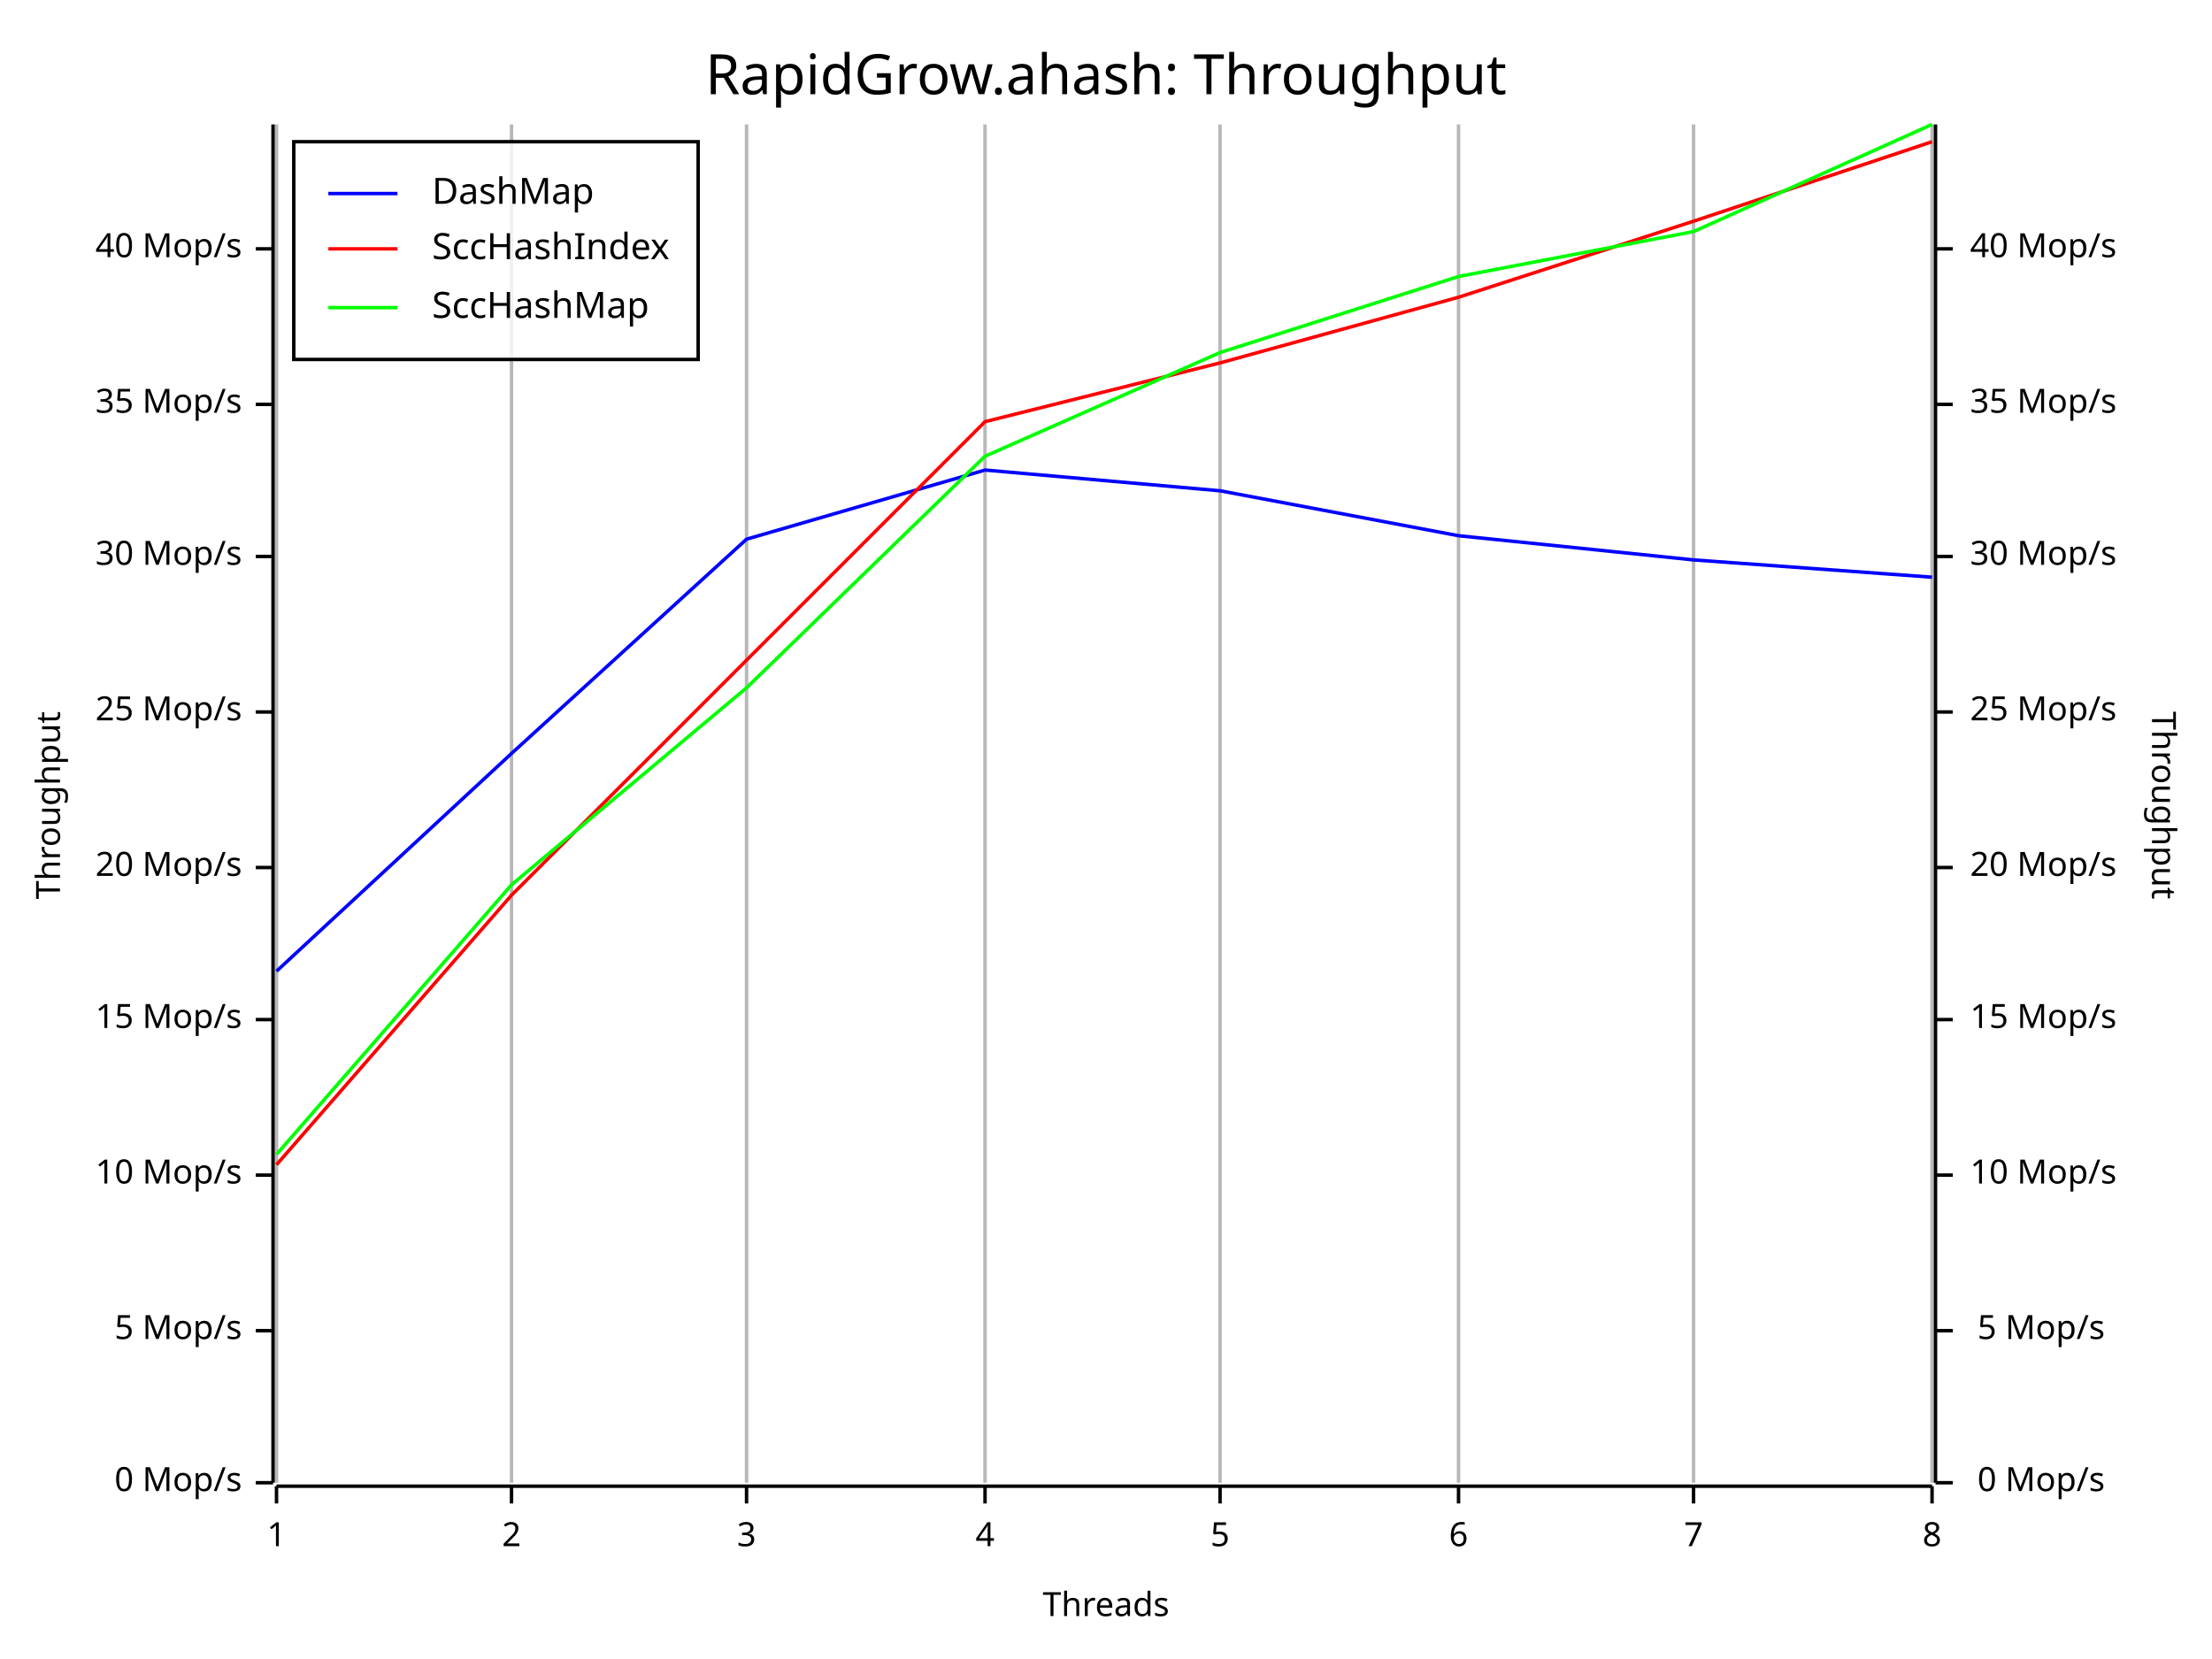
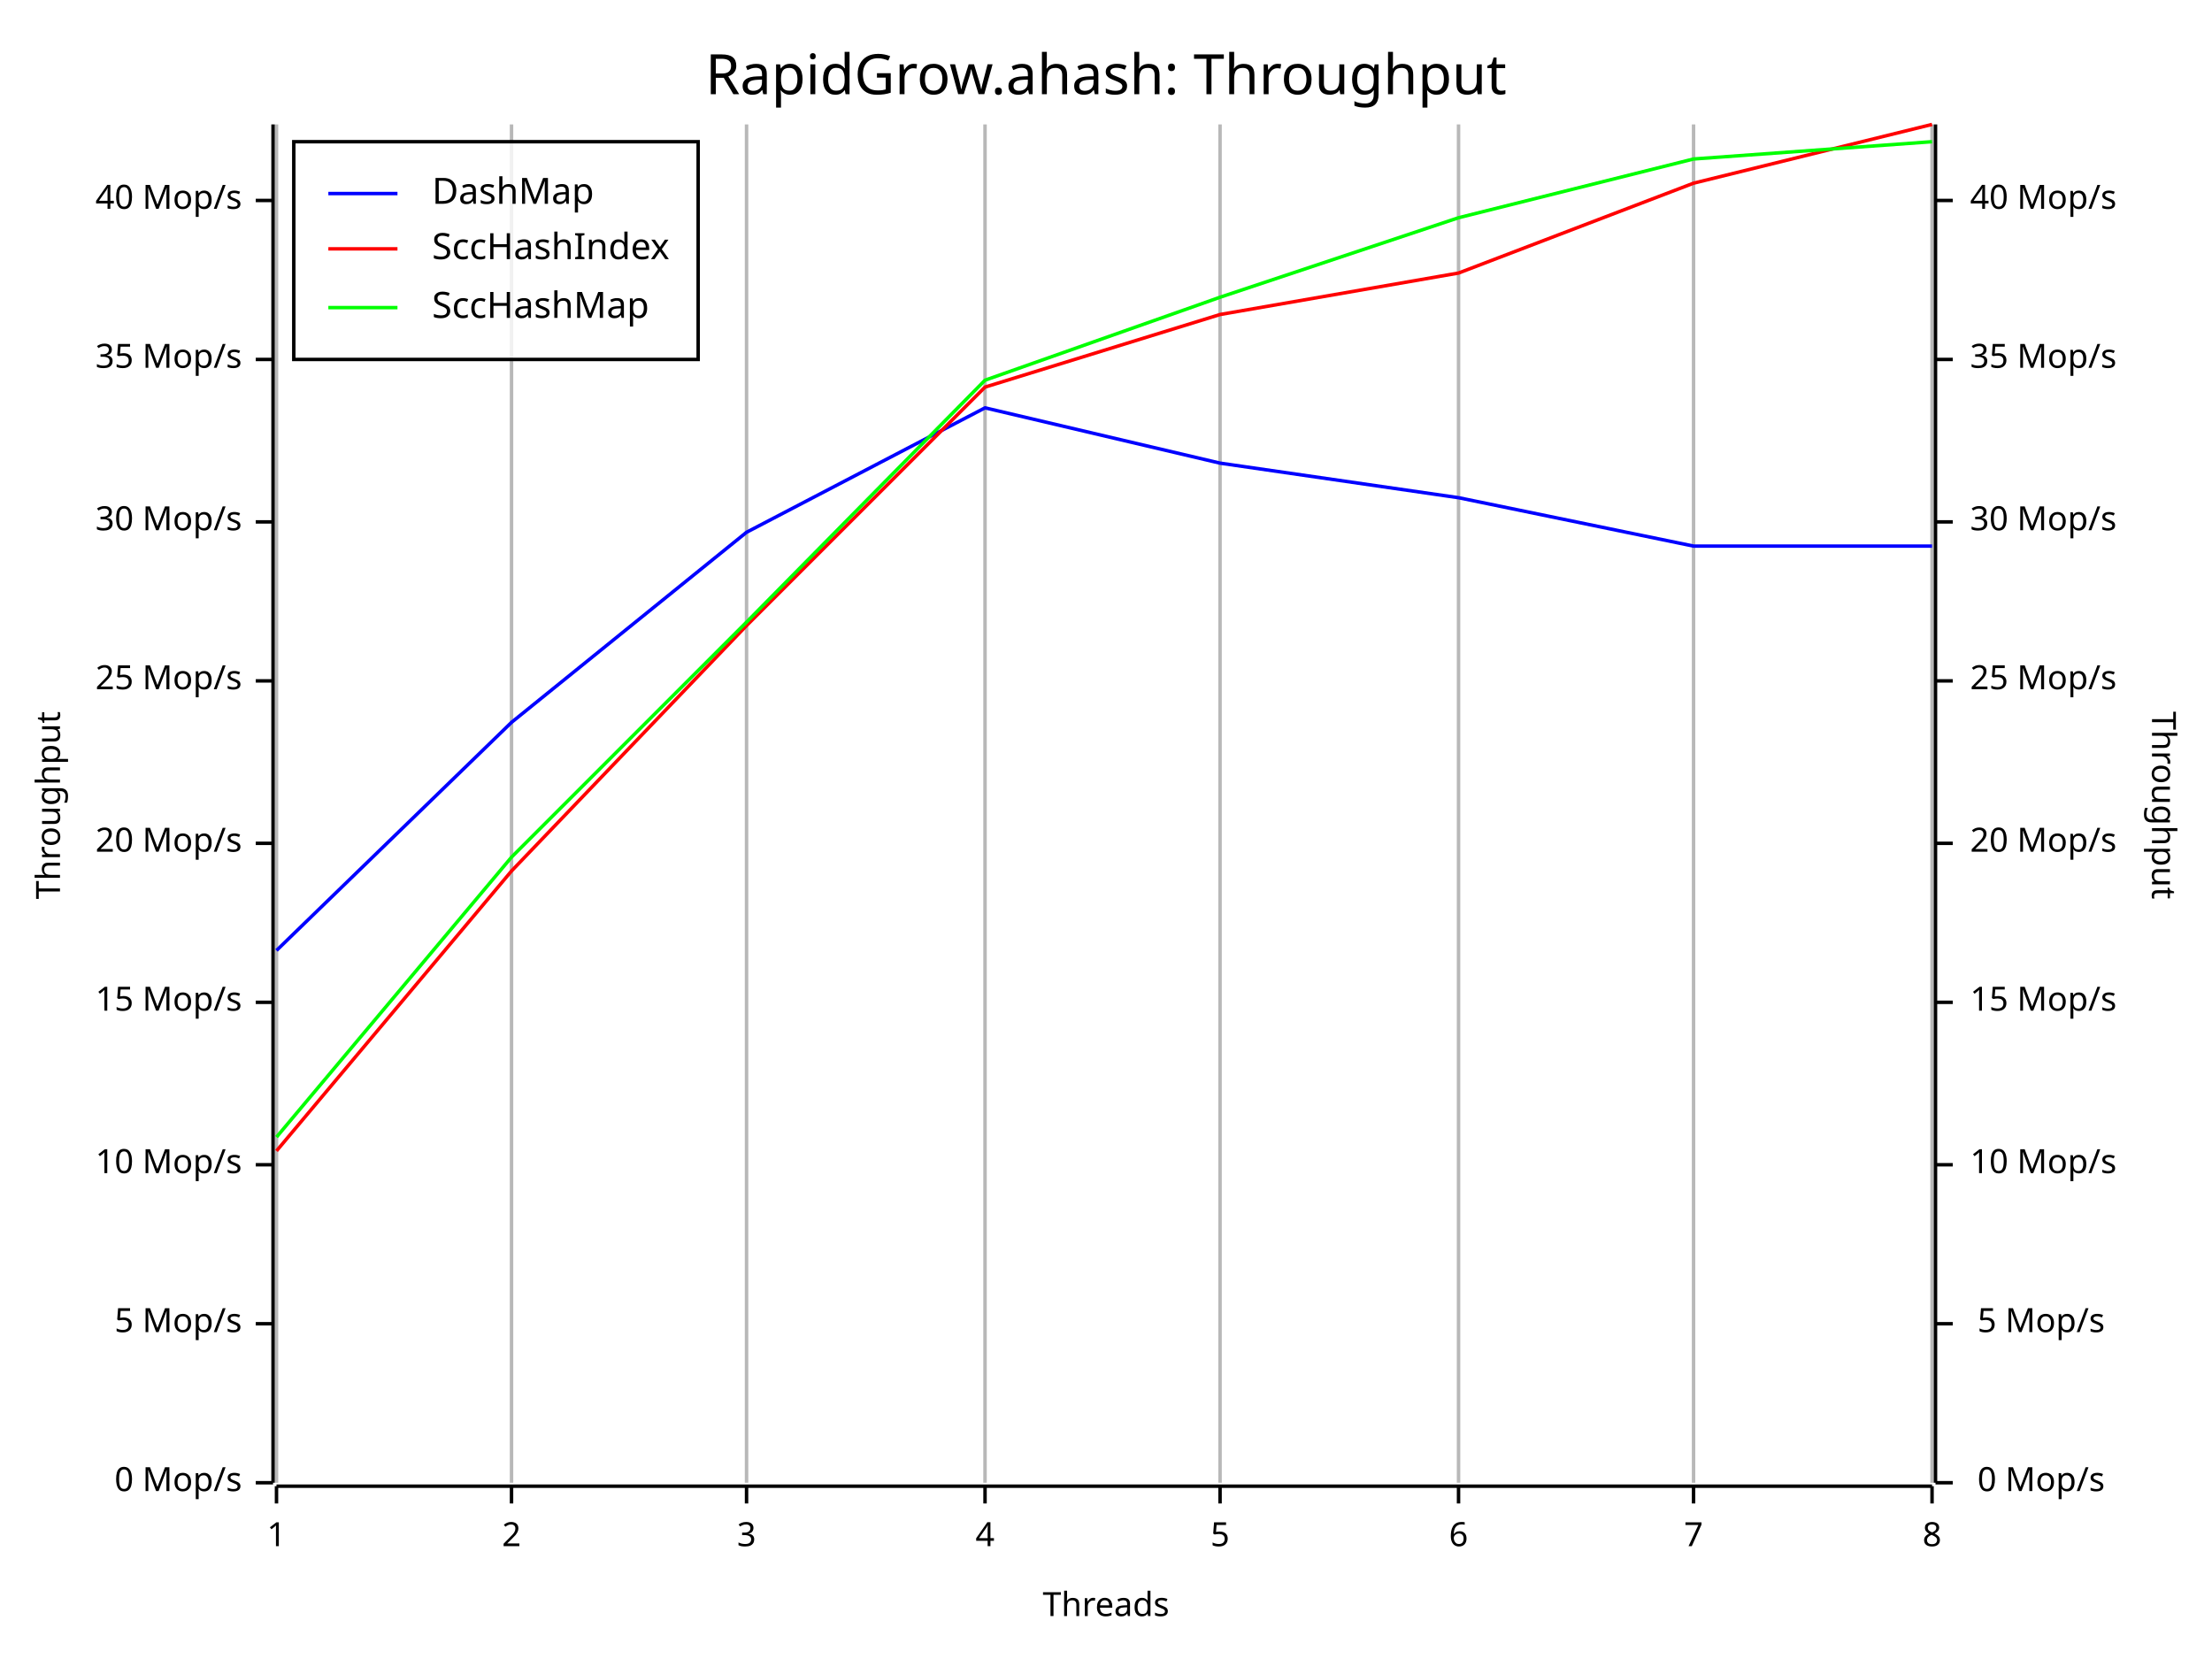
<svg xmlns="http://www.w3.org/2000/svg" width="640" height="480" viewBox="0 0 640 480">
  <rect x="0" y="0" width="640" height="480" opacity="1" fill="#FFFFFF" stroke="none" />
  <text x="320" y="15" dy="0.76em" text-anchor="middle" font-family="Fira Code" font-size="16.129" opacity="1" fill="#000000">
RapidGrow.ahash: Throughput
</text>
  <line opacity="0.1" stroke="#000000" stroke-width="1" x1="80" y1="429" x2="80" y2="36" />
  <line opacity="0.1" stroke="#000000" stroke-width="1" x1="148" y1="429" x2="148" y2="36" />
  <line opacity="0.1" stroke="#000000" stroke-width="1" x1="216" y1="429" x2="216" y2="36" />
  <line opacity="0.1" stroke="#000000" stroke-width="1" x1="285" y1="429" x2="285" y2="36" />
  <line opacity="0.1" stroke="#000000" stroke-width="1" x1="353" y1="429" x2="353" y2="36" />
  <line opacity="0.1" stroke="#000000" stroke-width="1" x1="422" y1="429" x2="422" y2="36" />
  <line opacity="0.1" stroke="#000000" stroke-width="1" x1="490" y1="429" x2="490" y2="36" />
  <line opacity="0.1" stroke="#000000" stroke-width="1" x1="559" y1="429" x2="559" y2="36" />
  <text x="10" y="233" dy="0.76em" text-anchor="middle" font-family="sans-serif" font-size="9.677" opacity="1" fill="#000000" transform="rotate(270, 10, 233)">
Throughput
</text>
  <text x="320" y="470" dy="-0.5ex" text-anchor="middle" font-family="sans-serif" font-size="9.677" opacity="1" fill="#000000">
Threads
</text>
  <text x="630" y="233" dy="0.76em" text-anchor="middle" font-family="sans-serif" font-size="9.677" opacity="1" fill="#000000" transform="rotate(90, 630, 233)">
Throughput
</text>
  <line opacity="0.2" stroke="#000000" stroke-width="1" x1="80" y1="429" x2="80" y2="36" />
  <line opacity="0.2" stroke="#000000" stroke-width="1" x1="148" y1="429" x2="148" y2="36" />
  <line opacity="0.2" stroke="#000000" stroke-width="1" x1="216" y1="429" x2="216" y2="36" />
  <line opacity="0.2" stroke="#000000" stroke-width="1" x1="285" y1="429" x2="285" y2="36" />
  <line opacity="0.2" stroke="#000000" stroke-width="1" x1="353" y1="429" x2="353" y2="36" />
  <line opacity="0.2" stroke="#000000" stroke-width="1" x1="422" y1="429" x2="422" y2="36" />
  <line opacity="0.2" stroke="#000000" stroke-width="1" x1="490" y1="429" x2="490" y2="36" />
  <line opacity="0.2" stroke="#000000" stroke-width="1" x1="559" y1="429" x2="559" y2="36" />
  <polyline fill="none" opacity="1" stroke="#000000" stroke-width="1" points="79,36 79,429 " />
  <text x="70" y="429" dy="0.5ex" text-anchor="end" font-family="sans-serif" font-size="9.677" opacity="1" fill="#000000">
0 Mop/s
</text>
  <polyline fill="none" opacity="1" stroke="#000000" stroke-width="1" points="74,429 79,429 " />
-   <text x="70" y="385" dy="0.5ex" text-anchor="end" font-family="sans-serif" font-size="9.677" opacity="1" fill="#000000">
+   <text x="70" y="383" dy="0.5ex" text-anchor="end" font-family="sans-serif" font-size="9.677" opacity="1" fill="#000000">
5 Mop/s
</text>
-   <polyline fill="none" opacity="1" stroke="#000000" stroke-width="1" points="74,385 79,385 " />
-   <text x="70" y="340" dy="0.5ex" text-anchor="end" font-family="sans-serif" font-size="9.677" opacity="1" fill="#000000">
+   <polyline fill="none" opacity="1" stroke="#000000" stroke-width="1" points="74,383 79,383 " />
+   <text x="70" y="337" dy="0.5ex" text-anchor="end" font-family="sans-serif" font-size="9.677" opacity="1" fill="#000000">
10 Mop/s
</text>
-   <polyline fill="none" opacity="1" stroke="#000000" stroke-width="1" points="74,340 79,340 " />
-   <text x="70" y="295" dy="0.5ex" text-anchor="end" font-family="sans-serif" font-size="9.677" opacity="1" fill="#000000">
+   <polyline fill="none" opacity="1" stroke="#000000" stroke-width="1" points="74,337 79,337 " />
+   <text x="70" y="290" dy="0.5ex" text-anchor="end" font-family="sans-serif" font-size="9.677" opacity="1" fill="#000000">
15 Mop/s
</text>
-   <polyline fill="none" opacity="1" stroke="#000000" stroke-width="1" points="74,295 79,295 " />
-   <text x="70" y="251" dy="0.5ex" text-anchor="end" font-family="sans-serif" font-size="9.677" opacity="1" fill="#000000">
+   <polyline fill="none" opacity="1" stroke="#000000" stroke-width="1" points="74,290 79,290 " />
+   <text x="70" y="244" dy="0.5ex" text-anchor="end" font-family="sans-serif" font-size="9.677" opacity="1" fill="#000000">
20 Mop/s
</text>
-   <polyline fill="none" opacity="1" stroke="#000000" stroke-width="1" points="74,251 79,251 " />
-   <text x="70" y="206" dy="0.5ex" text-anchor="end" font-family="sans-serif" font-size="9.677" opacity="1" fill="#000000">
+   <polyline fill="none" opacity="1" stroke="#000000" stroke-width="1" points="74,244 79,244 " />
+   <text x="70" y="197" dy="0.5ex" text-anchor="end" font-family="sans-serif" font-size="9.677" opacity="1" fill="#000000">
25 Mop/s
</text>
-   <polyline fill="none" opacity="1" stroke="#000000" stroke-width="1" points="74,206 79,206 " />
-   <text x="70" y="161" dy="0.5ex" text-anchor="end" font-family="sans-serif" font-size="9.677" opacity="1" fill="#000000">
+   <polyline fill="none" opacity="1" stroke="#000000" stroke-width="1" points="74,197 79,197 " />
+   <text x="70" y="151" dy="0.5ex" text-anchor="end" font-family="sans-serif" font-size="9.677" opacity="1" fill="#000000">
30 Mop/s
</text>
-   <polyline fill="none" opacity="1" stroke="#000000" stroke-width="1" points="74,161 79,161 " />
-   <text x="70" y="117" dy="0.5ex" text-anchor="end" font-family="sans-serif" font-size="9.677" opacity="1" fill="#000000">
+   <polyline fill="none" opacity="1" stroke="#000000" stroke-width="1" points="74,151 79,151 " />
+   <text x="70" y="104" dy="0.5ex" text-anchor="end" font-family="sans-serif" font-size="9.677" opacity="1" fill="#000000">
35 Mop/s
</text>
-   <polyline fill="none" opacity="1" stroke="#000000" stroke-width="1" points="74,117 79,117 " />
-   <text x="70" y="72" dy="0.5ex" text-anchor="end" font-family="sans-serif" font-size="9.677" opacity="1" fill="#000000">
+   <polyline fill="none" opacity="1" stroke="#000000" stroke-width="1" points="74,104 79,104 " />
+   <text x="70" y="58" dy="0.5ex" text-anchor="end" font-family="sans-serif" font-size="9.677" opacity="1" fill="#000000">
40 Mop/s
</text>
-   <polyline fill="none" opacity="1" stroke="#000000" stroke-width="1" points="74,72 79,72 " />
+   <polyline fill="none" opacity="1" stroke="#000000" stroke-width="1" points="74,58 79,58 " />
  <polyline fill="none" opacity="1" stroke="#000000" stroke-width="1" points="80,430 559,430 " />
  <text x="80" y="440" dy="0.76em" text-anchor="middle" font-family="sans-serif" font-size="9.677" opacity="1" fill="#000000">
1
</text>
  <polyline fill="none" opacity="1" stroke="#000000" stroke-width="1" points="80,430 80,435 " />
  <text x="148" y="440" dy="0.76em" text-anchor="middle" font-family="sans-serif" font-size="9.677" opacity="1" fill="#000000">
2
</text>
  <polyline fill="none" opacity="1" stroke="#000000" stroke-width="1" points="148,430 148,435 " />
  <text x="216" y="440" dy="0.76em" text-anchor="middle" font-family="sans-serif" font-size="9.677" opacity="1" fill="#000000">
3
</text>
  <polyline fill="none" opacity="1" stroke="#000000" stroke-width="1" points="216,430 216,435 " />
  <text x="285" y="440" dy="0.76em" text-anchor="middle" font-family="sans-serif" font-size="9.677" opacity="1" fill="#000000">
4
</text>
  <polyline fill="none" opacity="1" stroke="#000000" stroke-width="1" points="285,430 285,435 " />
  <text x="353" y="440" dy="0.76em" text-anchor="middle" font-family="sans-serif" font-size="9.677" opacity="1" fill="#000000">
5
</text>
  <polyline fill="none" opacity="1" stroke="#000000" stroke-width="1" points="353,430 353,435 " />
  <text x="422" y="440" dy="0.76em" text-anchor="middle" font-family="sans-serif" font-size="9.677" opacity="1" fill="#000000">
6
</text>
  <polyline fill="none" opacity="1" stroke="#000000" stroke-width="1" points="422,430 422,435 " />
  <text x="490" y="440" dy="0.76em" text-anchor="middle" font-family="sans-serif" font-size="9.677" opacity="1" fill="#000000">
7
</text>
  <polyline fill="none" opacity="1" stroke="#000000" stroke-width="1" points="490,430 490,435 " />
  <text x="559" y="440" dy="0.76em" text-anchor="middle" font-family="sans-serif" font-size="9.677" opacity="1" fill="#000000">
8
</text>
  <polyline fill="none" opacity="1" stroke="#000000" stroke-width="1" points="559,430 559,435 " />
  <polyline fill="none" opacity="1" stroke="#000000" stroke-width="1" points="560,36 560,429 " />
  <text x="609" y="429" dy="0.5ex" text-anchor="end" font-family="sans-serif" font-size="9.677" opacity="1" fill="#000000">
0 Mop/s
</text>
  <polyline fill="none" opacity="1" stroke="#000000" stroke-width="1" points="560,429 565,429 " />
-   <text x="609" y="385" dy="0.5ex" text-anchor="end" font-family="sans-serif" font-size="9.677" opacity="1" fill="#000000">
+   <text x="609" y="383" dy="0.5ex" text-anchor="end" font-family="sans-serif" font-size="9.677" opacity="1" fill="#000000">
5 Mop/s
</text>
-   <polyline fill="none" opacity="1" stroke="#000000" stroke-width="1" points="560,385 565,385 " />
-   <text x="570" y="340" dy="0.5ex" text-anchor="start" font-family="sans-serif" font-size="9.677" opacity="1" fill="#000000">
+   <polyline fill="none" opacity="1" stroke="#000000" stroke-width="1" points="560,383 565,383 " />
+   <text x="570" y="337" dy="0.5ex" text-anchor="start" font-family="sans-serif" font-size="9.677" opacity="1" fill="#000000">
10 Mop/s
</text>
-   <polyline fill="none" opacity="1" stroke="#000000" stroke-width="1" points="560,340 565,340 " />
-   <text x="570" y="295" dy="0.5ex" text-anchor="start" font-family="sans-serif" font-size="9.677" opacity="1" fill="#000000">
+   <polyline fill="none" opacity="1" stroke="#000000" stroke-width="1" points="560,337 565,337 " />
+   <text x="570" y="290" dy="0.5ex" text-anchor="start" font-family="sans-serif" font-size="9.677" opacity="1" fill="#000000">
15 Mop/s
</text>
-   <polyline fill="none" opacity="1" stroke="#000000" stroke-width="1" points="560,295 565,295 " />
-   <text x="570" y="251" dy="0.5ex" text-anchor="start" font-family="sans-serif" font-size="9.677" opacity="1" fill="#000000">
+   <polyline fill="none" opacity="1" stroke="#000000" stroke-width="1" points="560,290 565,290 " />
+   <text x="570" y="244" dy="0.5ex" text-anchor="start" font-family="sans-serif" font-size="9.677" opacity="1" fill="#000000">
20 Mop/s
</text>
-   <polyline fill="none" opacity="1" stroke="#000000" stroke-width="1" points="560,251 565,251 " />
-   <text x="570" y="206" dy="0.5ex" text-anchor="start" font-family="sans-serif" font-size="9.677" opacity="1" fill="#000000">
+   <polyline fill="none" opacity="1" stroke="#000000" stroke-width="1" points="560,244 565,244 " />
+   <text x="570" y="197" dy="0.5ex" text-anchor="start" font-family="sans-serif" font-size="9.677" opacity="1" fill="#000000">
25 Mop/s
</text>
-   <polyline fill="none" opacity="1" stroke="#000000" stroke-width="1" points="560,206 565,206 " />
-   <text x="570" y="161" dy="0.5ex" text-anchor="start" font-family="sans-serif" font-size="9.677" opacity="1" fill="#000000">
+   <polyline fill="none" opacity="1" stroke="#000000" stroke-width="1" points="560,197 565,197 " />
+   <text x="570" y="151" dy="0.5ex" text-anchor="start" font-family="sans-serif" font-size="9.677" opacity="1" fill="#000000">
30 Mop/s
</text>
-   <polyline fill="none" opacity="1" stroke="#000000" stroke-width="1" points="560,161 565,161 " />
-   <text x="570" y="117" dy="0.5ex" text-anchor="start" font-family="sans-serif" font-size="9.677" opacity="1" fill="#000000">
+   <polyline fill="none" opacity="1" stroke="#000000" stroke-width="1" points="560,151 565,151 " />
+   <text x="570" y="104" dy="0.5ex" text-anchor="start" font-family="sans-serif" font-size="9.677" opacity="1" fill="#000000">
35 Mop/s
</text>
-   <polyline fill="none" opacity="1" stroke="#000000" stroke-width="1" points="560,117 565,117 " />
-   <text x="570" y="72" dy="0.5ex" text-anchor="start" font-family="sans-serif" font-size="9.677" opacity="1" fill="#000000">
+   <polyline fill="none" opacity="1" stroke="#000000" stroke-width="1" points="560,104 565,104 " />
+   <text x="570" y="58" dy="0.5ex" text-anchor="start" font-family="sans-serif" font-size="9.677" opacity="1" fill="#000000">
40 Mop/s
</text>
-   <polyline fill="none" opacity="1" stroke="#000000" stroke-width="1" points="560,72 565,72 " />
-   <polyline fill="none" opacity="1" stroke="#0000FF" stroke-width="1" points="80,281 148,218 216,156 285,136 353,142 422,155 490,162 559,167 " />
-   <polyline fill="none" opacity="1" stroke="#FF0000" stroke-width="1" points="80,337 148,259 216,191 285,122 353,105 422,86 490,64 559,41 " />
-   <polyline fill="none" opacity="1" stroke="#00FF00" stroke-width="1" points="80,334 148,256 216,199 285,132 353,102 422,80 490,67 559,36 " />
+   <polyline fill="none" opacity="1" stroke="#000000" stroke-width="1" points="560,58 565,58 " />
+   <polyline fill="none" opacity="1" stroke="#0000FF" stroke-width="1" points="80,275 148,209 216,154 285,118 353,134 422,144 490,158 559,158 " />
+   <polyline fill="none" opacity="1" stroke="#FF0000" stroke-width="1" points="80,333 148,252 216,181 285,112 353,91 422,79 490,53 559,36 " />
+   <polyline fill="none" opacity="1" stroke="#00FF00" stroke-width="1" points="80,329 148,248 216,180 285,110 353,86 422,63 490,46 559,41 " />
  <rect x="85" y="41" width="117" height="63" opacity="0.8" fill="#FFFFFF" stroke="none" />
  <rect x="85" y="41" width="117" height="63" opacity="1" fill="none" stroke="#000000" />
  <text x="125" y="51" dy="0.76em" text-anchor="start" font-family="Fira Code" font-size="10.484" opacity="1" fill="#000000">
DashMap
</text>
  <text x="125" y="67" dy="0.76em" text-anchor="start" font-family="Fira Code" font-size="10.484" opacity="1" fill="#000000">
SccHashIndex
</text>
  <text x="125" y="84" dy="0.76em" text-anchor="start" font-family="Fira Code" font-size="10.484" opacity="1" fill="#000000">
SccHashMap
</text>
  <polyline fill="none" opacity="1" stroke="#0000FF" stroke-width="1" points="95,56 115,56 " />
  <polyline fill="none" opacity="1" stroke="#FF0000" stroke-width="1" points="95,72 115,72 " />
  <polyline fill="none" opacity="1" stroke="#00FF00" stroke-width="1" points="95,89 115,89 " />
</svg>
